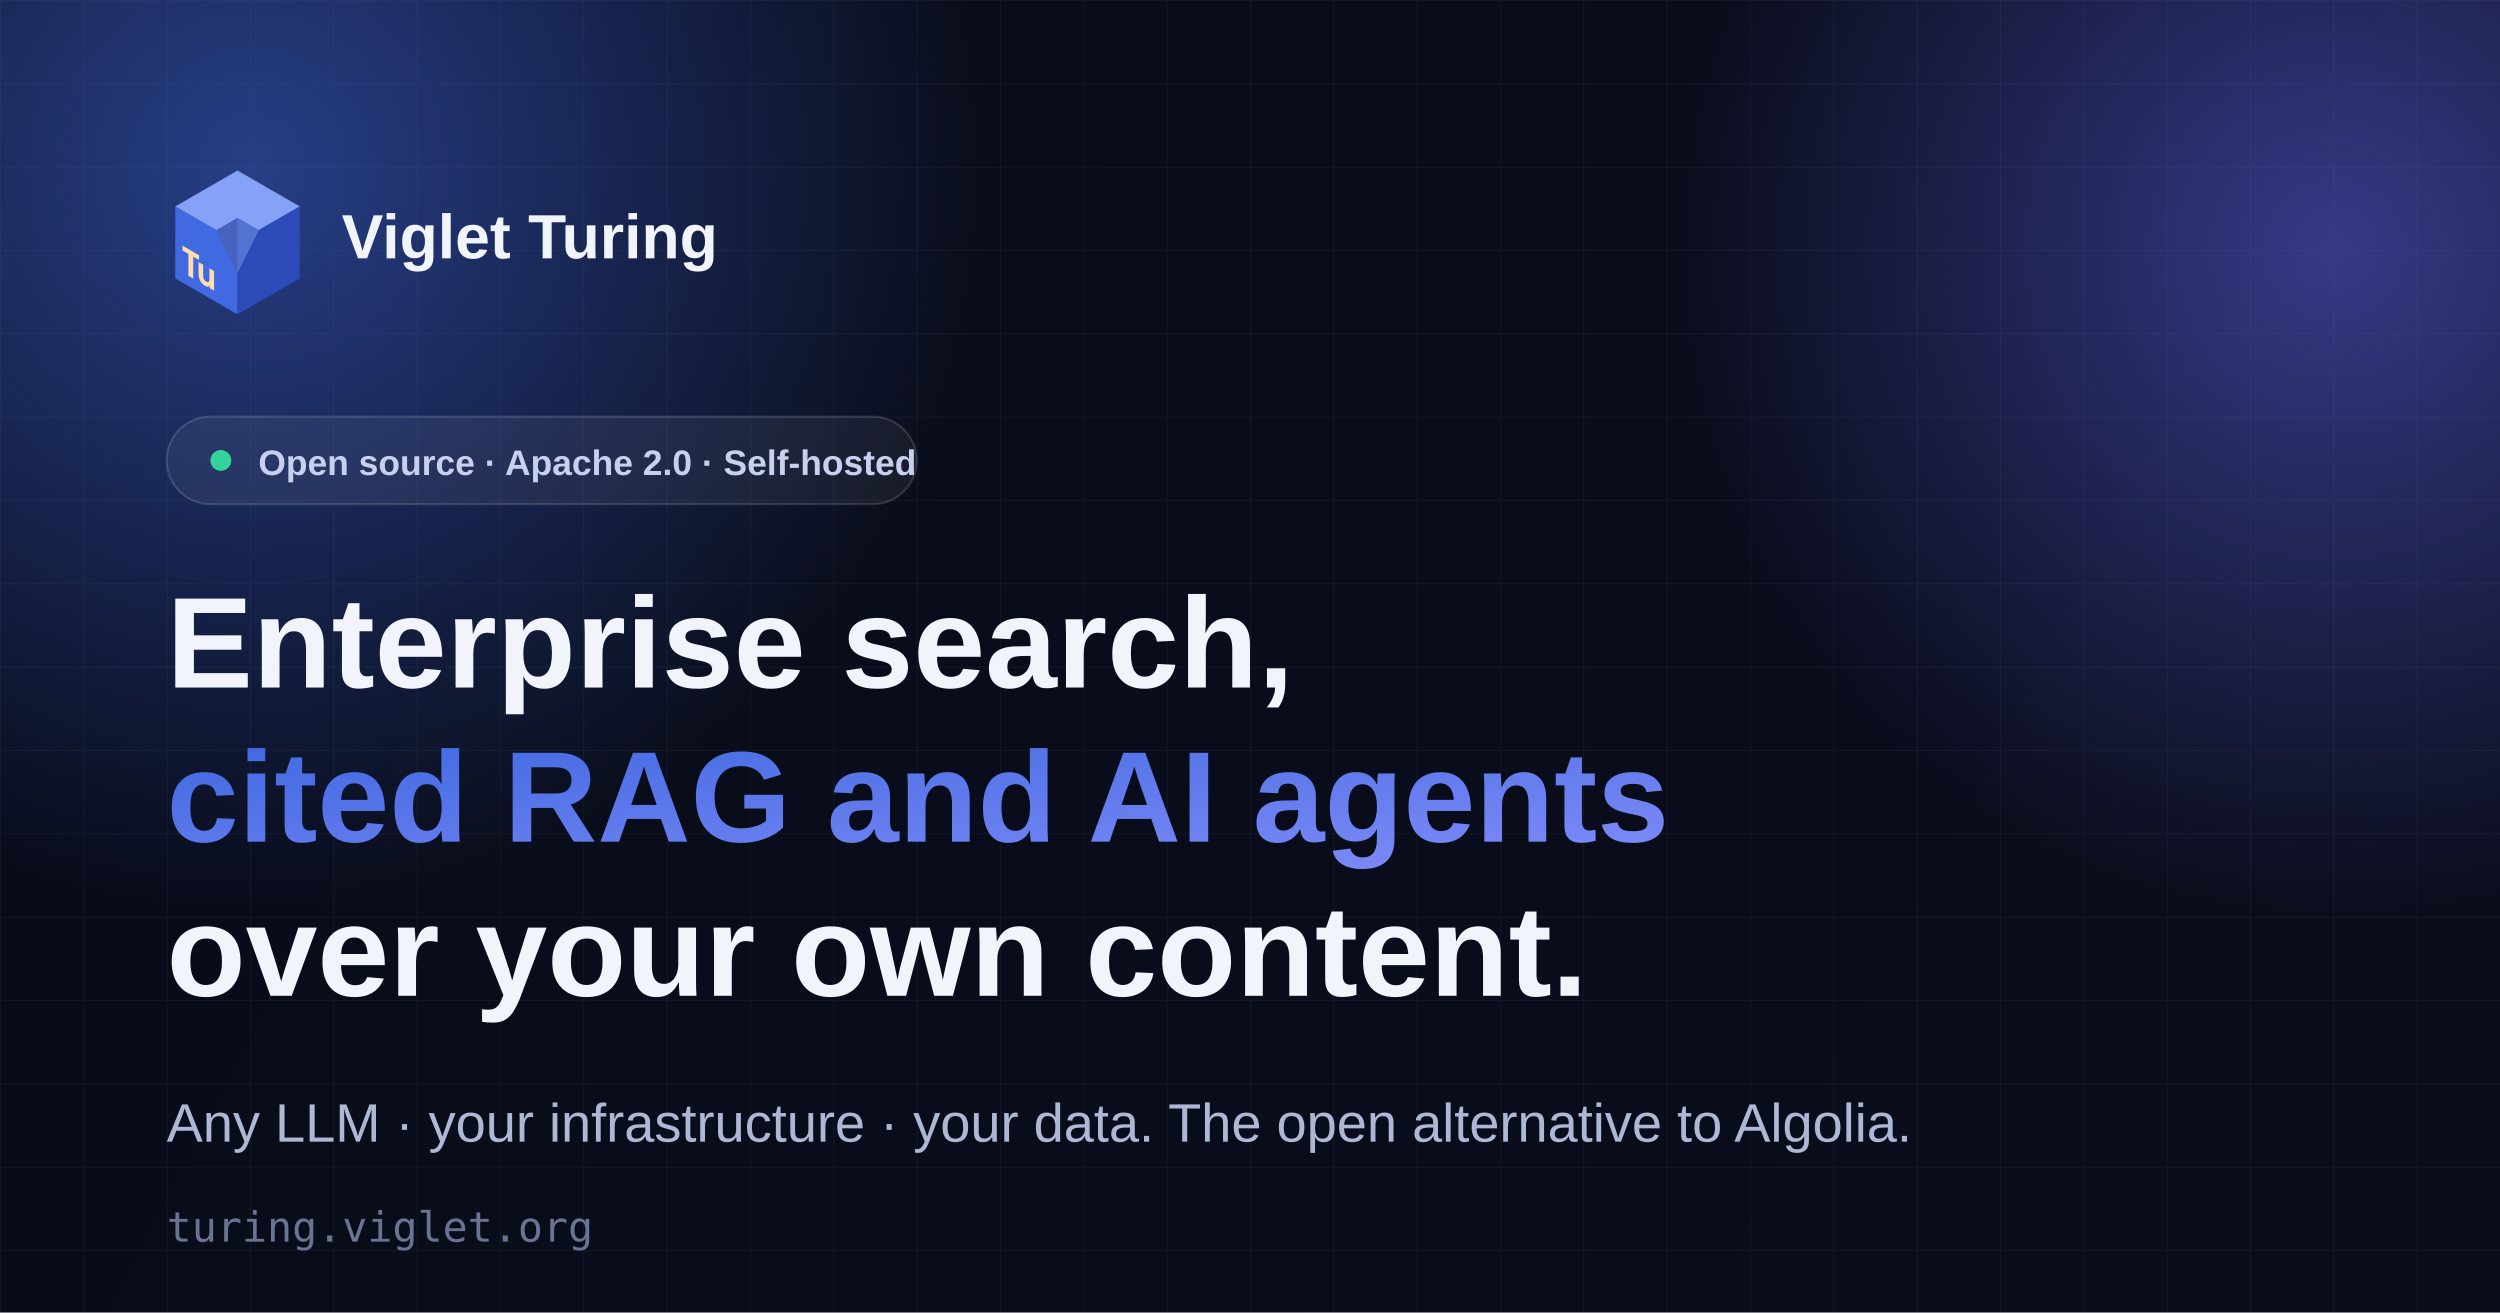
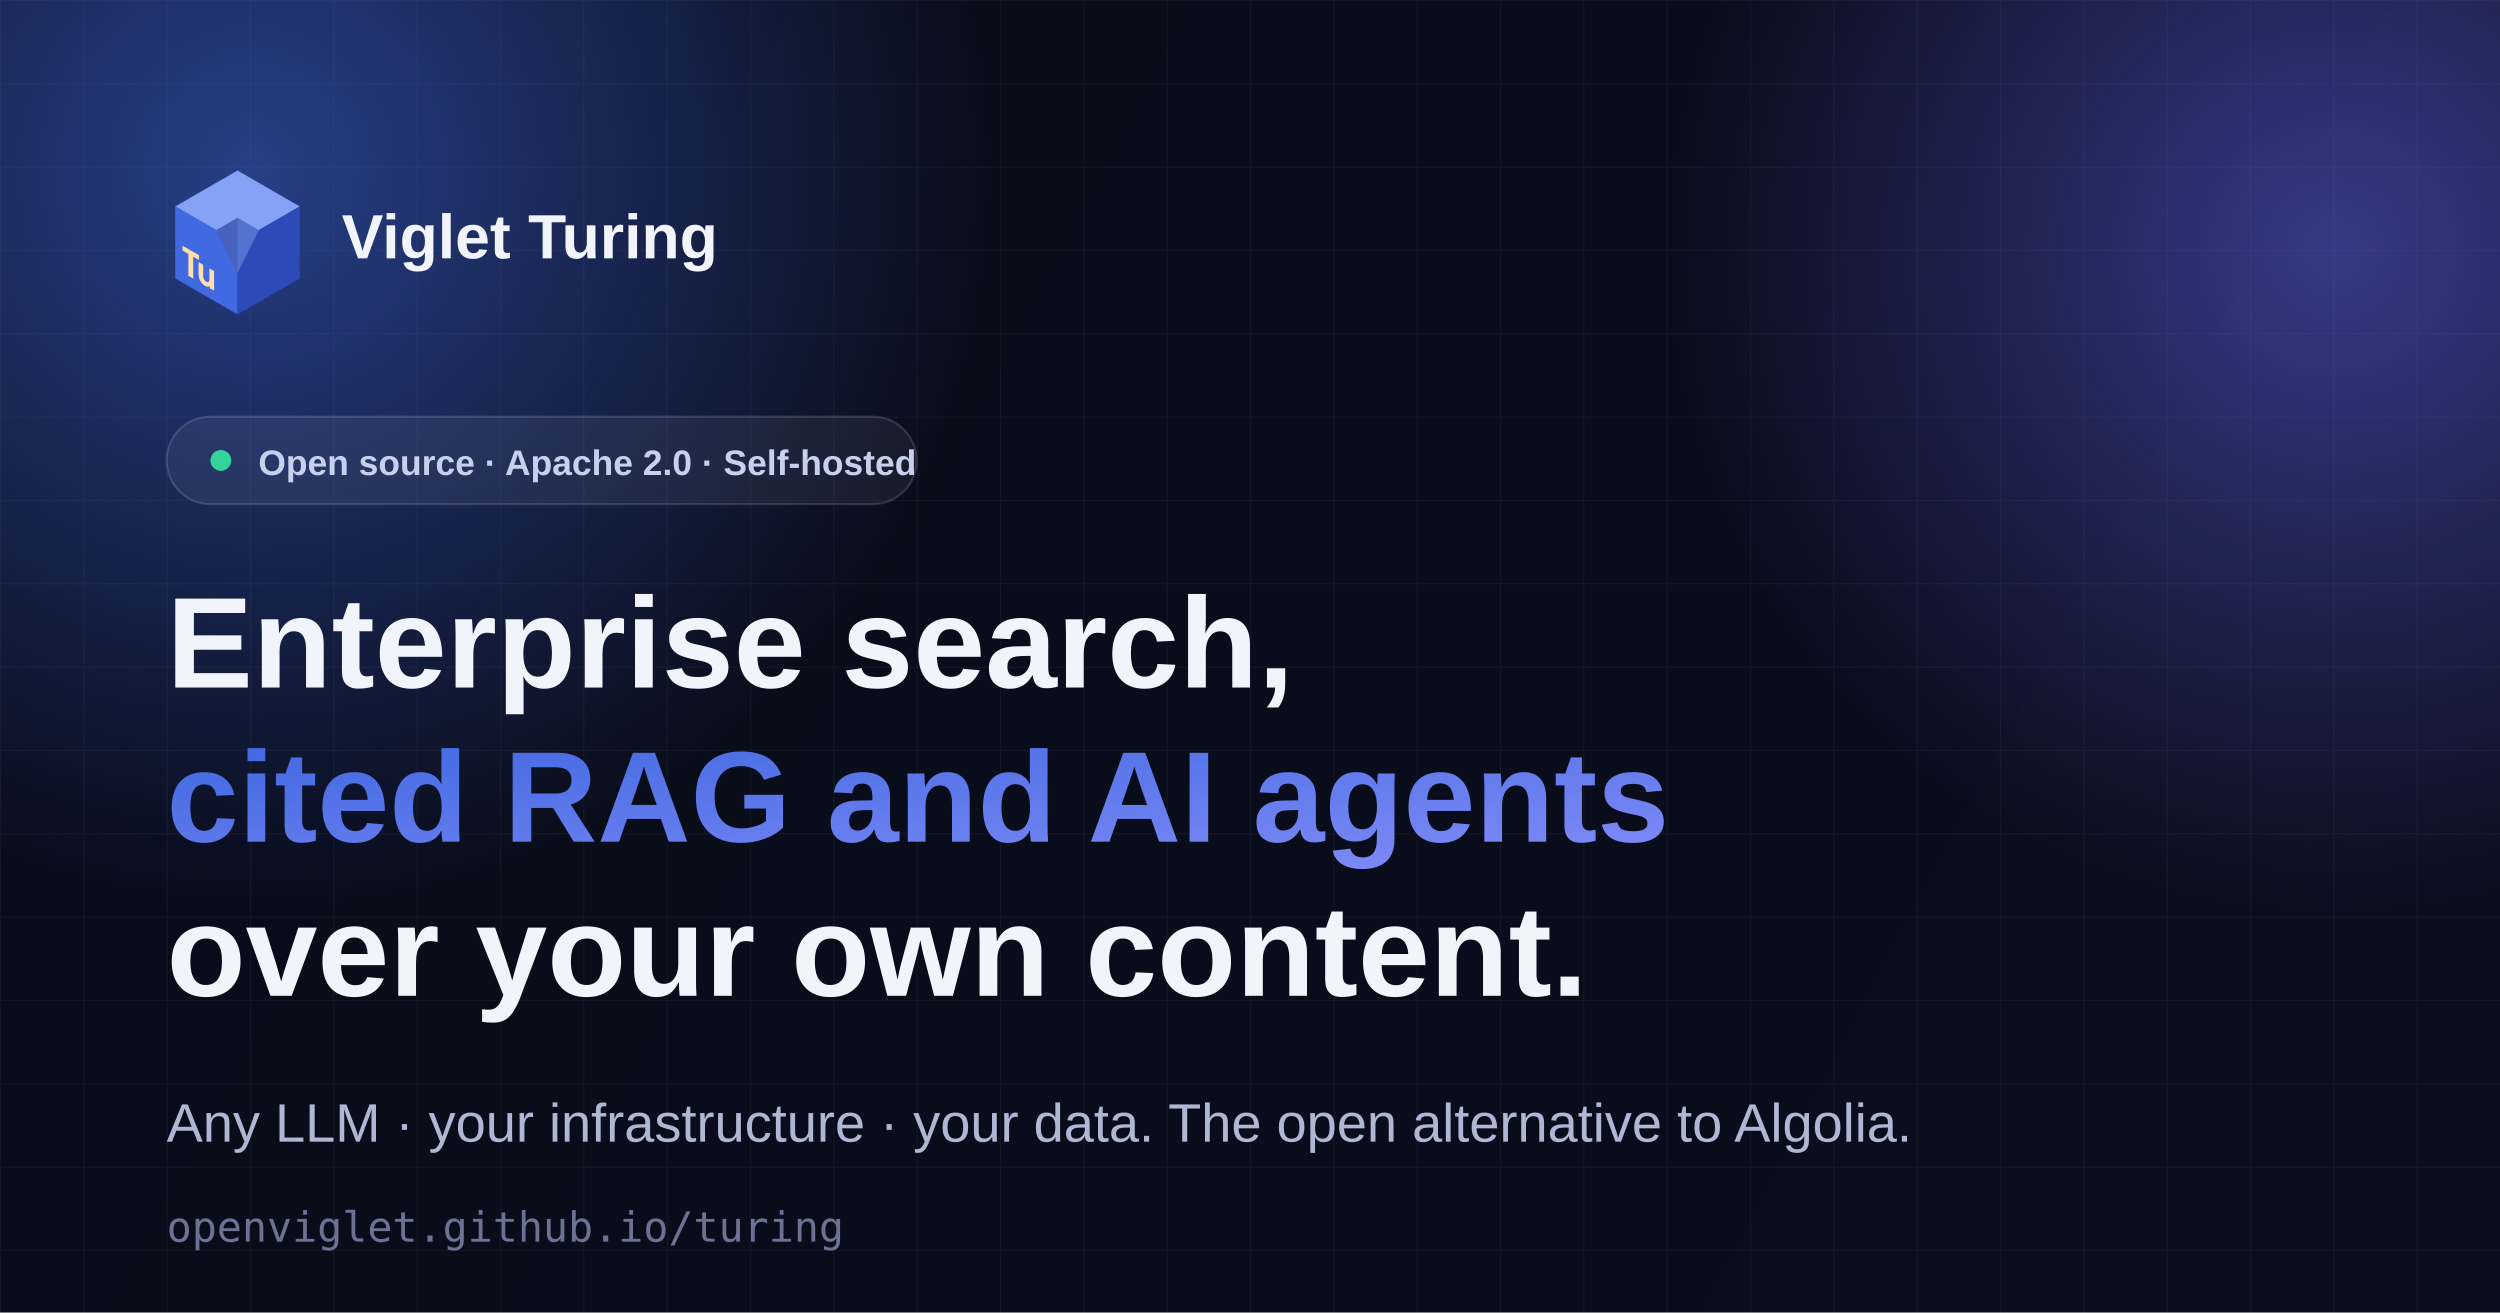
<svg xmlns="http://www.w3.org/2000/svg" width="1200" height="630" viewBox="0 0 1200 630" fill="none">
  <defs>
    <linearGradient id="bg" x1="0" y1="0" x2="1200" y2="630" gradientUnits="userSpaceOnUse">
      <stop offset="0" stop-color="#080b18" />
      <stop offset="1" stop-color="#0a0d1c" />
    </linearGradient>
    <linearGradient id="brand" x1="0" y1="0" x2="1" y2="1">
      <stop offset="0" stop-color="#4169E1" />
      <stop offset="1" stop-color="#818cf8" />
    </linearGradient>
    <radialGradient id="orbA" cx="0.5" cy="0.5" r="0.5">
      <stop offset="0" stop-color="#4169E1" stop-opacity="0.55" />
      <stop offset="1" stop-color="#4169E1" stop-opacity="0" />
    </radialGradient>
    <radialGradient id="orbB" cx="0.5" cy="0.5" r="0.5">
      <stop offset="0" stop-color="#6366f1" stop-opacity="0.5" />
      <stop offset="1" stop-color="#6366f1" stop-opacity="0" />
    </radialGradient>
    <pattern id="grid" width="40" height="40" patternUnits="userSpaceOnUse">
      <path d="M40 0H0V40" fill="none" stroke="#ffffff" stroke-opacity="0.04" stroke-width="1" />
    </pattern>
  </defs>
  <rect width="1200" height="630" fill="url(#bg)" />
  <rect width="1200" height="630" fill="url(#grid)" />
  <circle cx="120" cy="80" r="360" fill="url(#orbA)" />
  <circle cx="1120" cy="120" r="320" fill="url(#orbB)" />
  <g transform="translate(80, 82)">
    <svg x="-4" y="-6" width="76" height="76" viewBox="0 0 512 512">
      <polygon points="256.0,40.0 456.9,156.0 324.3,232.6 256.0,193.1 187.7,232.6 55.1,156.0" fill="#86A2F7" stroke="#86A2F7" stroke-width="1" stroke-linejoin="round" />
      <polygon points="55.1,388.0 256.0,504.0 256.0,369.2 187.7,232.6 55.1,156.0" fill="#4169E1" stroke="#4169E1" stroke-width="1" stroke-linejoin="round" />
      <polygon points="456.9,388.0 256.0,504.0 256.0,369.2 324.3,232.6 456.9,156.0" fill="#2C4BB8" stroke="#2C4BB8" stroke-width="1" stroke-linejoin="round" />
      <polygon points="256.0,193.1 187.7,232.6 256.0,369.2" fill="#506ed1" stroke="#506ed1" stroke-width="1" stroke-linejoin="round" />
      <polygon points="256.0,193.1 187.7,232.6 256.0,369.2" fill="#000" stroke="#000" stroke-width="1" stroke-linejoin="round" fill-opacity="0.10" stroke-opacity="0" />
      <polygon points="256.0,193.1 324.3,232.6 256.0,369.2" fill="#5c80ea" stroke="#5c80ea" stroke-width="1" stroke-linejoin="round" />
      <polygon points="256.0,193.1 324.3,232.6 256.0,369.2" fill="#000" stroke="#000" stroke-width="1" stroke-linejoin="round" fill-opacity="0.10" stroke-opacity="0" />
      <g transform="matrix(0.866 .5 0 1 55.1 156.0)">
        <path d="M48.662 199.52V128.76H26.738V113.1H88.218V128.76H66.642V199.52ZM110.49 200.912Q102.834 200.912 97.44 197.606Q92.046 194.3 89.262 188.384Q86.478 182.468 86.478 174.58V136.184H103.878V173.188Q103.878 176.784 105.328 179.51Q106.778 182.236 109.446 183.744Q112.114 185.252 115.478 185.252Q118.958 185.252 121.568 183.744Q124.178 182.236 125.628 179.51Q127.078 176.784 127.078 173.188V136.184H144.478V199.52H128.238V186.992L129.166 189.776Q126.962 195.46 122.032 198.186Q117.102 200.912 110.49 200.912Z" fill="#FFDEAD" />
      </g>
    </svg>
    <text x="84" y="42" font-family="'Plus Jakarta Sans', Arial, sans-serif" font-size="30" font-weight="800" fill="#f2f4fb">Viglet Turing</text>
  </g>
  <g transform="translate(80, 200)">
    <rect width="360" height="42" rx="21" fill="#ffffff" fill-opacity="0.06" stroke="#ffffff" stroke-opacity="0.14" />
    <circle cx="26" cy="21" r="5" fill="#34d399" />
    <text x="44" y="28" font-family="'Plus Jakarta Sans', Arial, sans-serif" font-size="17" font-weight="700" fill="#c7d0ee">Open source · Apache 2.0 · Self-hosted</text>
  </g>
  <text x="80" y="330" font-family="'Plus Jakarta Sans', Arial, sans-serif" font-size="62" font-weight="800" fill="#f2f4fb">Enterprise search,</text>
  <text x="80" y="404" font-family="'Plus Jakarta Sans', Arial, sans-serif" font-size="62" font-weight="800" fill="url(#brand)">cited RAG and AI agents</text>
  <text x="80" y="478" font-family="'Plus Jakarta Sans', Arial, sans-serif" font-size="62" font-weight="800" fill="#f2f4fb">over your own content.</text>
  <text x="80" y="548" font-family="'Plus Jakarta Sans', Arial, sans-serif" font-size="26" font-weight="500" fill="#aeb7d4">Any LLM · your infrastructure · your data. The open alternative to Algolia.</text>
-   <text x="80" y="596" font-family="'JetBrains Mono', monospace" font-size="20" font-weight="500" fill="#6b7394">turing.viglet.org</text>
+   <text x="80" y="596" font-family="'JetBrains Mono', monospace" font-size="20" font-weight="500" fill="#6b7394">openviglet.github.io/turing</text>
</svg>
